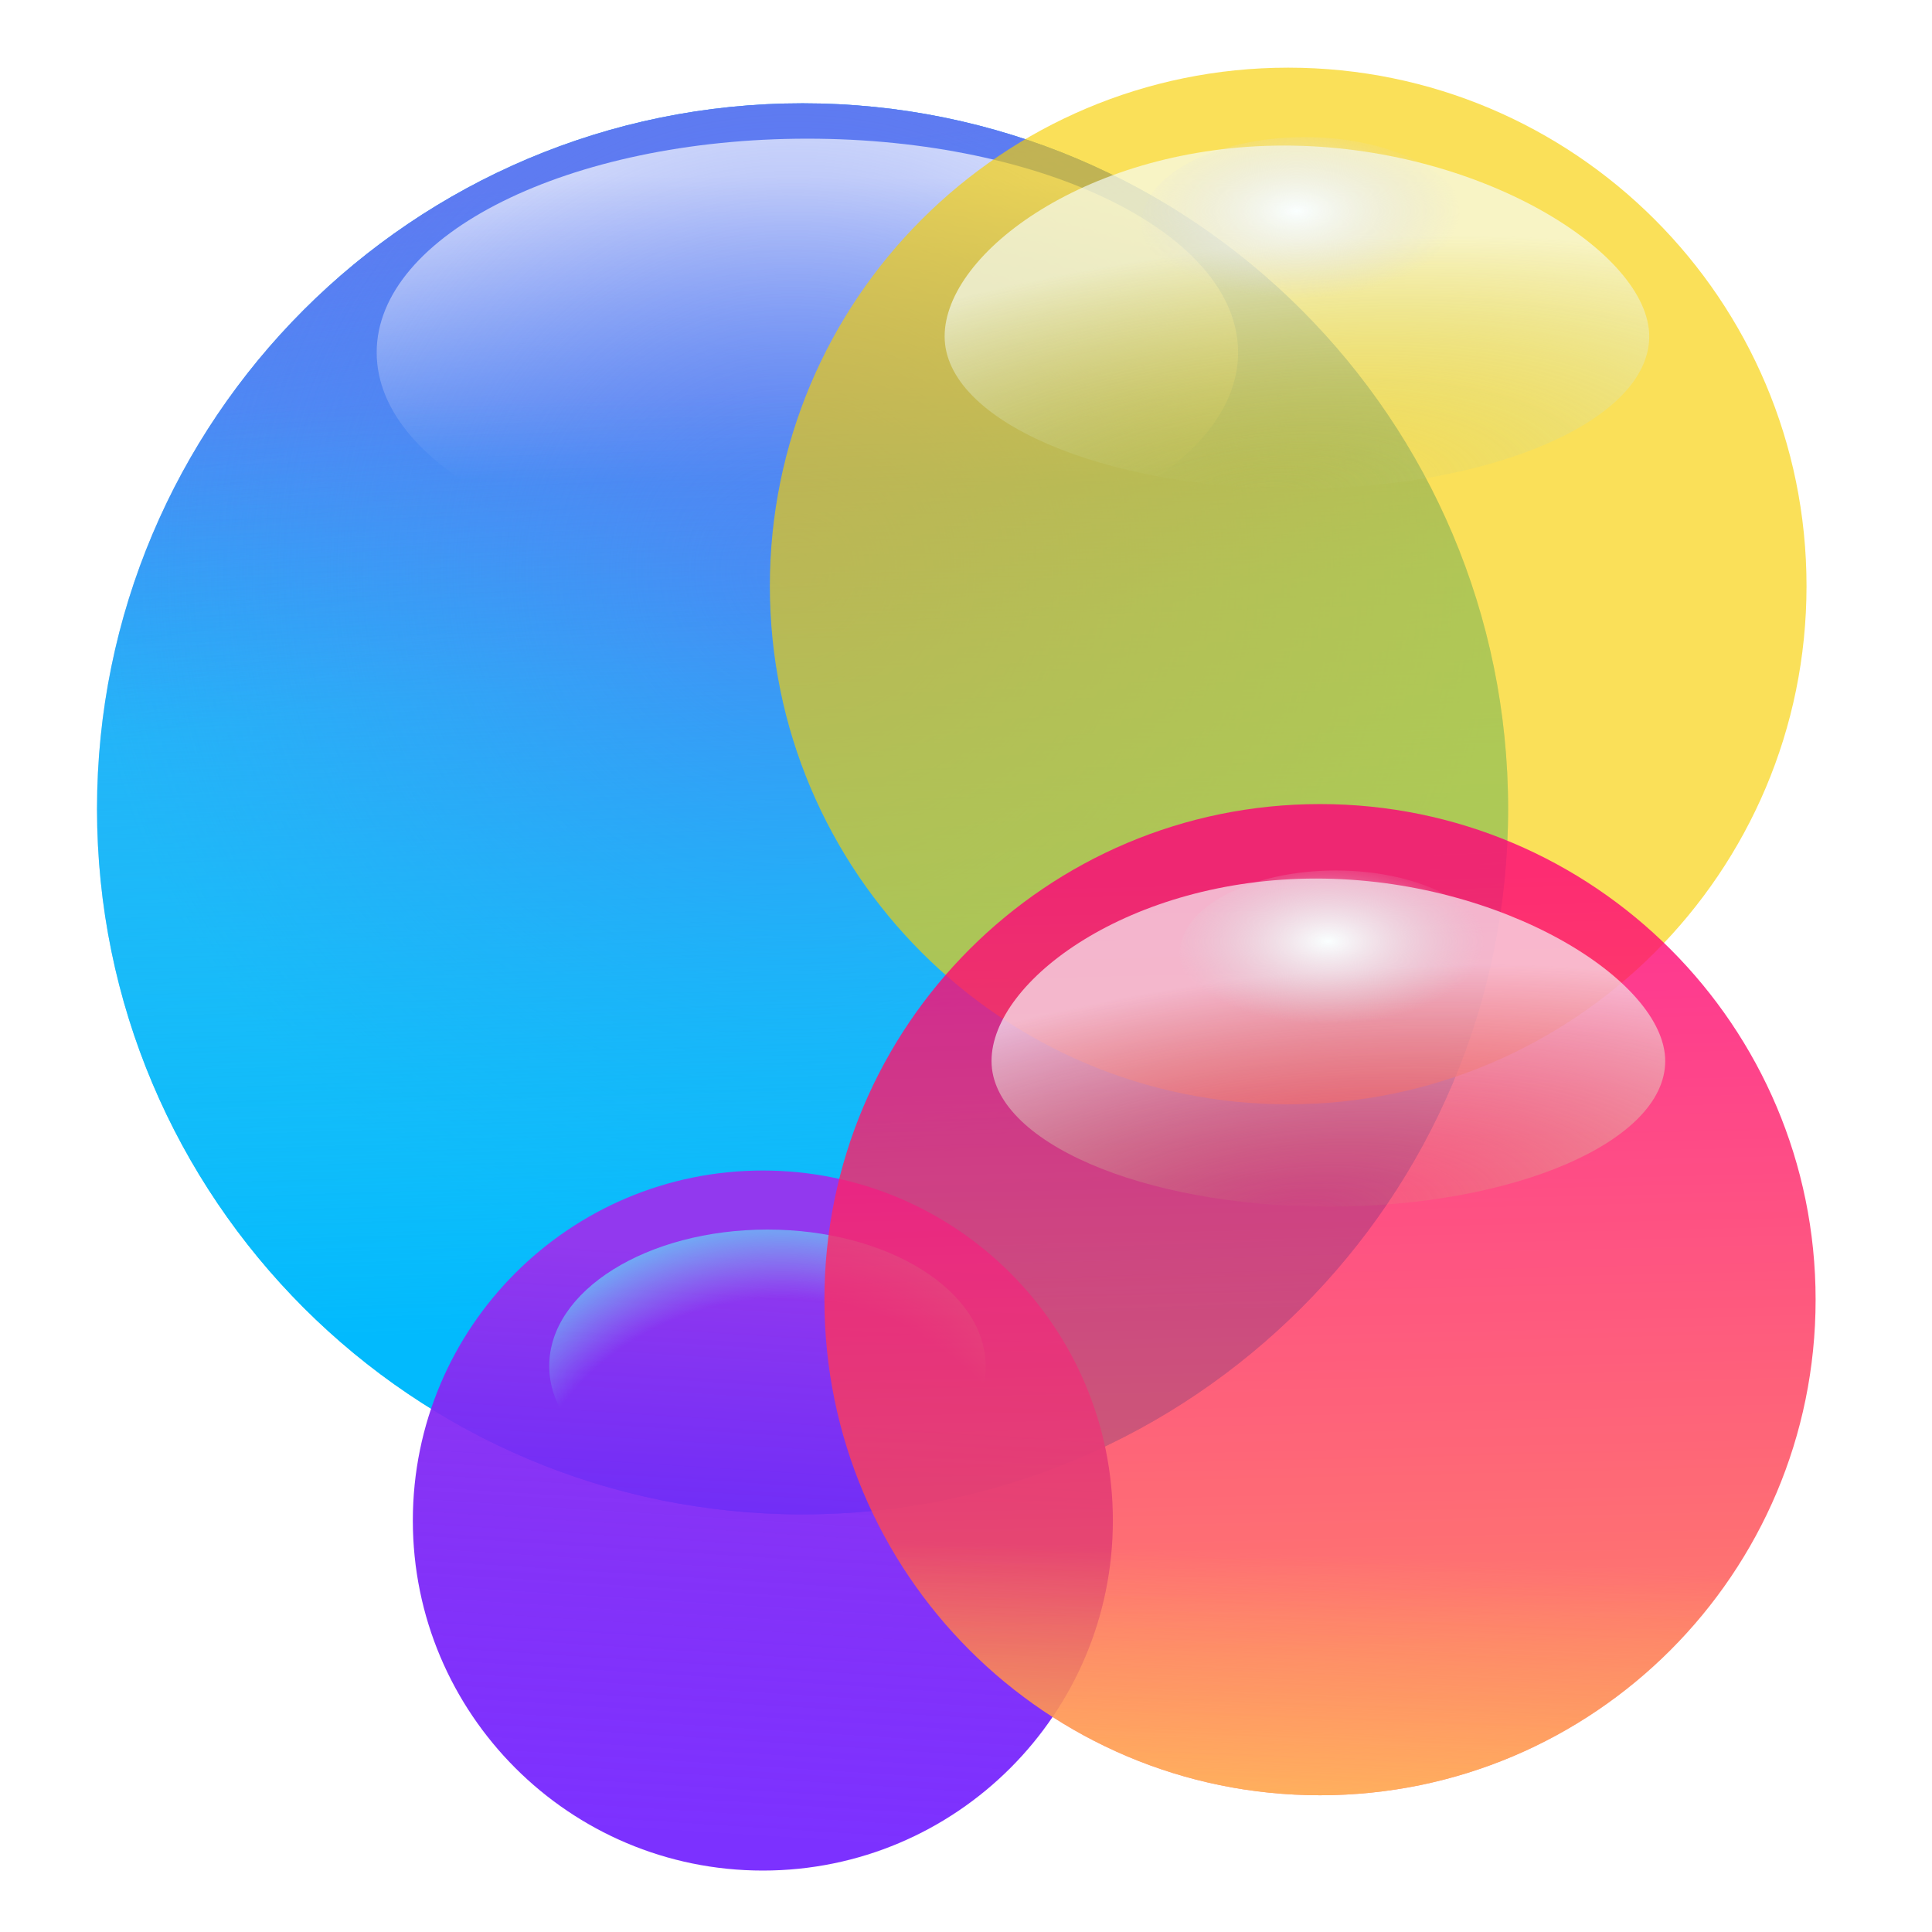
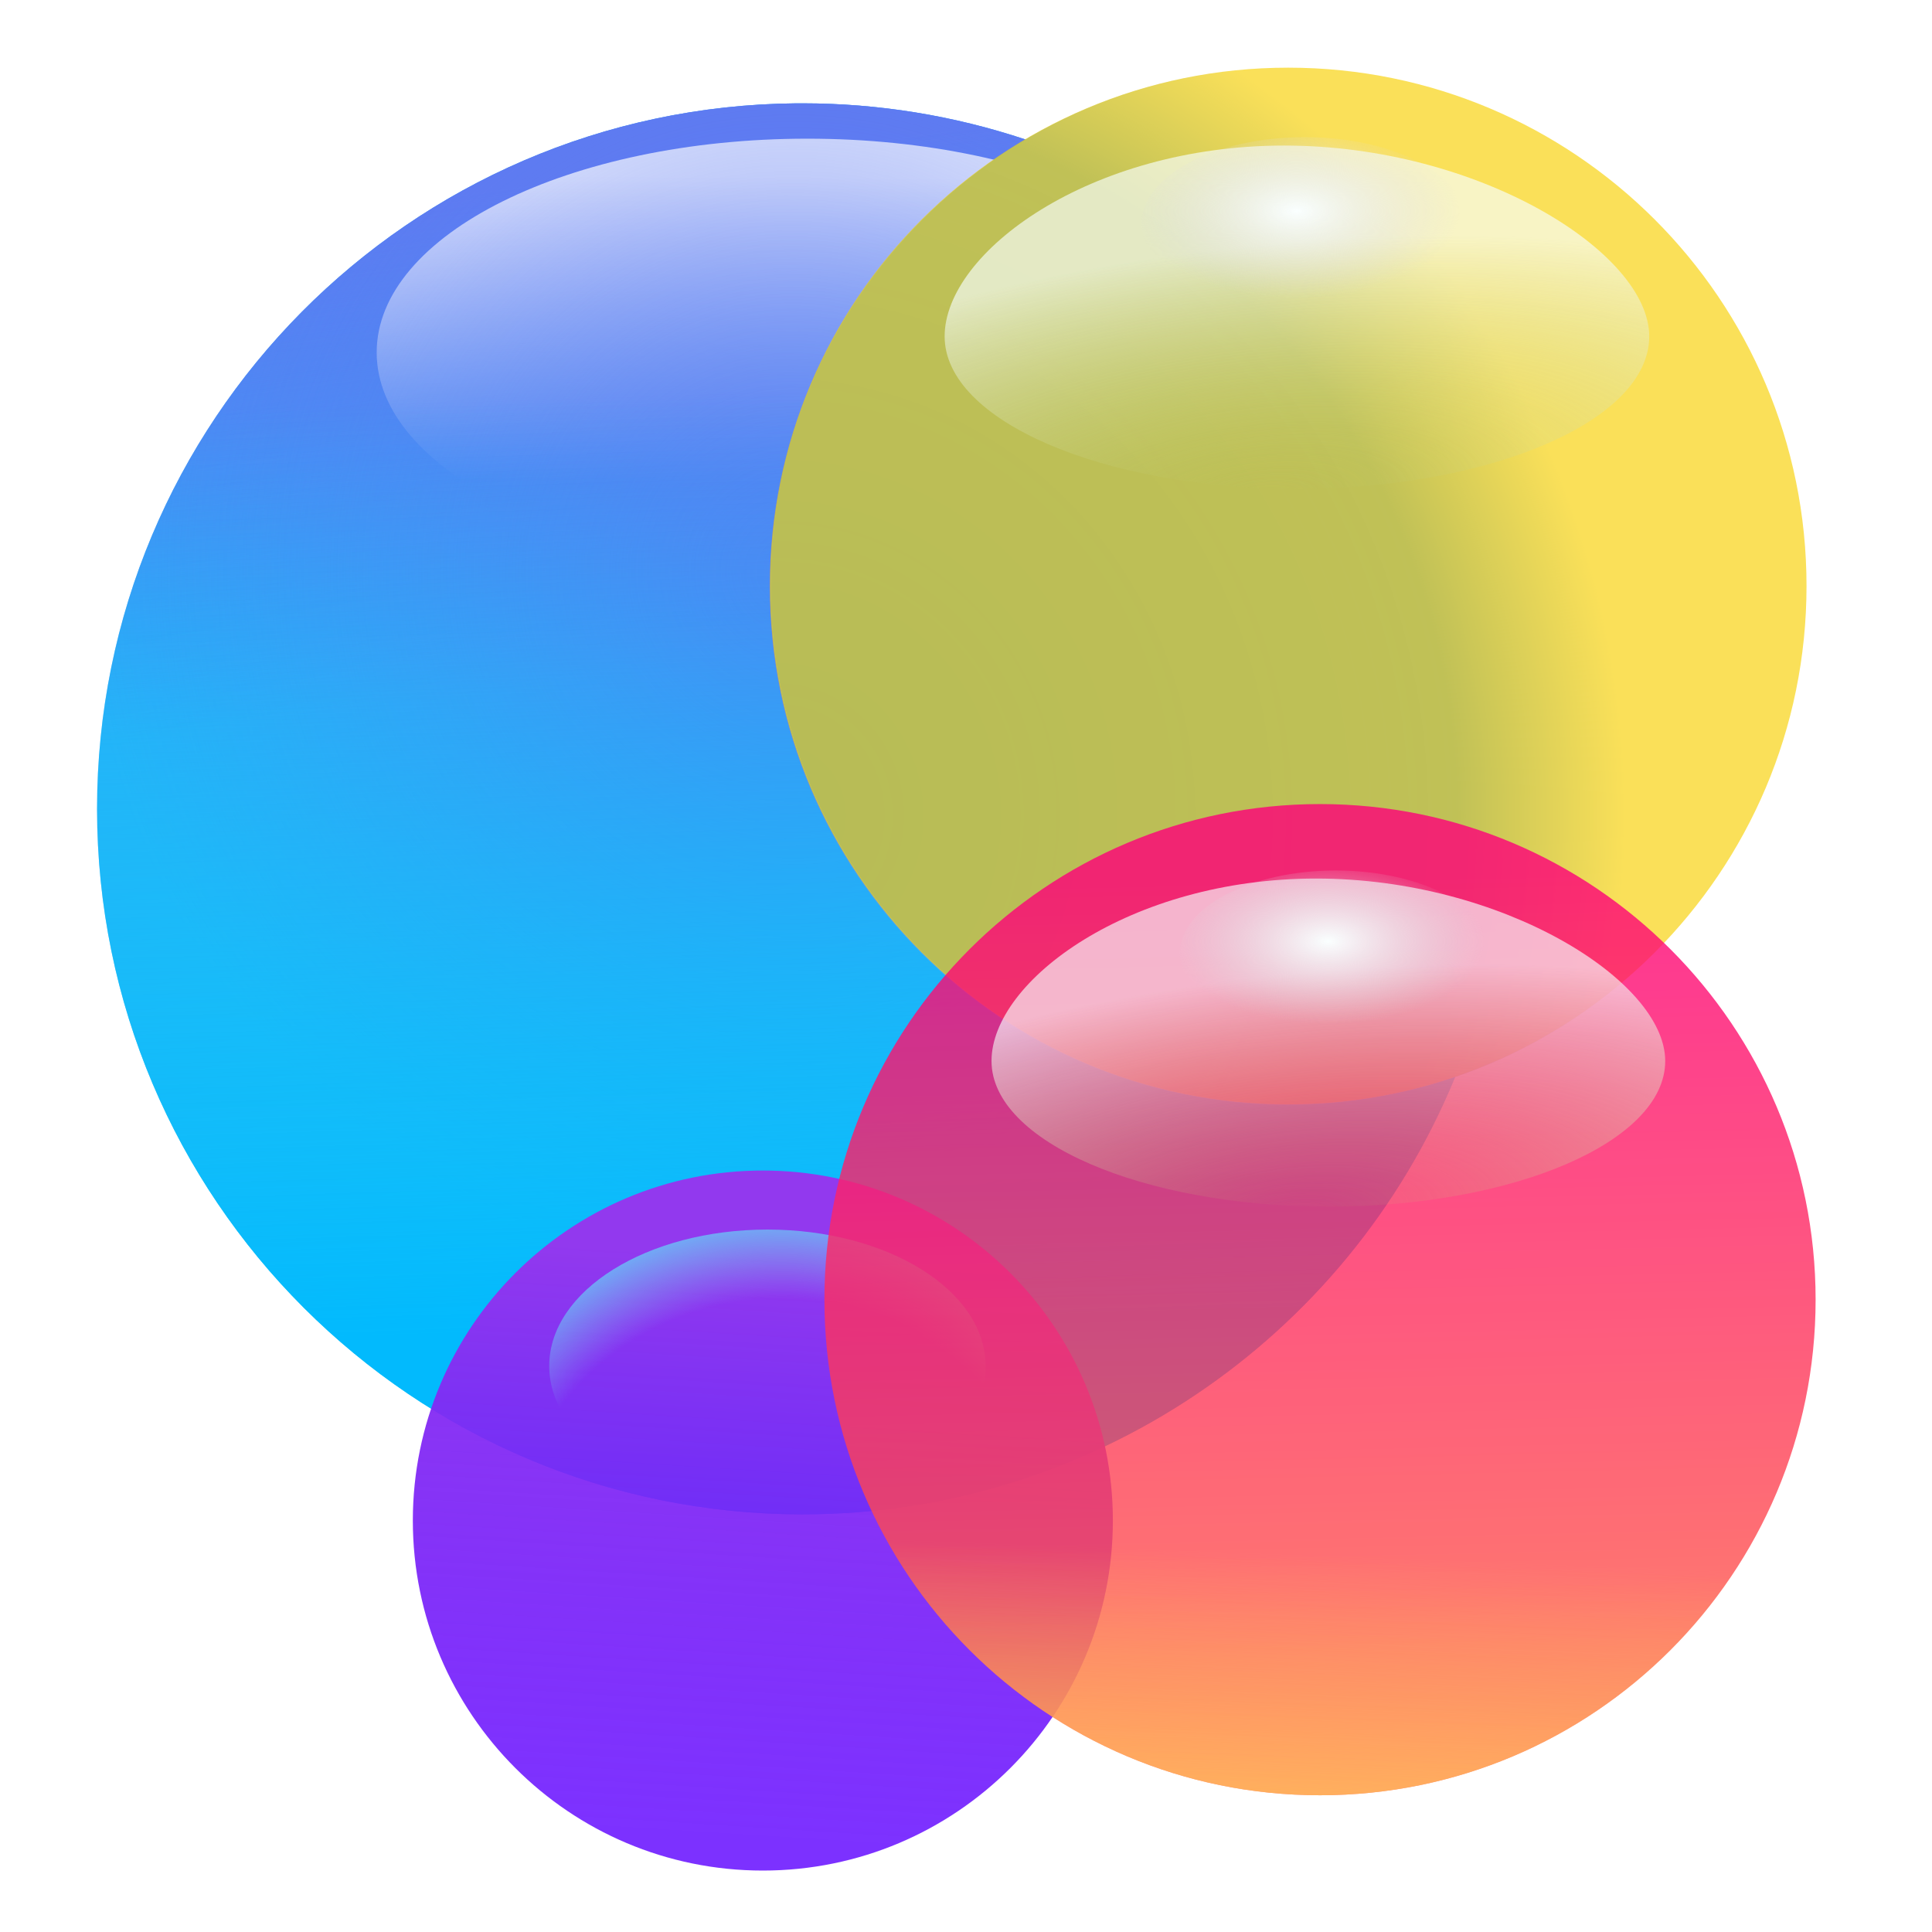
<svg xmlns="http://www.w3.org/2000/svg" xmlns:xlink="http://www.w3.org/1999/xlink" width="128" height="128" viewBox="0 0 33.867 33.867" version="1.1" id="svg958">
  <defs id="defs952">
+     <linearGradient id="linearGradient925">
+       <stop style="stop-color:#3e97f6;stop-opacity:1;" offset="0" id="stop921" />
+       <stop style="stop-color:#3e97f6;stop-opacity:0.863;" offset="0.8" id="stop931" />
+       <stop style="stop-color:#3e97f6;stop-opacity:0;" offset="1" id="stop923" />
+     </linearGradient>
    <linearGradient id="linearGradient926">
      <stop style="stop-color:#ffbe59;stop-opacity:1;" offset="0" id="stop922" />
      <stop style="stop-color:#ffbe59;stop-opacity:0;" offset="1" id="stop924" />
    </linearGradient>
    <linearGradient id="linearGradient898">
      <stop style="stop-color:#fe0079;stop-opacity:1;" offset="0" id="stop894" />
      <stop style="stop-color:#fe574b;stop-opacity:1" offset="1" id="stop896" />
    </linearGradient>
    <linearGradient id="linearGradient873">
      <stop style="stop-color:#faffff;stop-opacity:1" offset="0" id="stop869" />
      <stop style="stop-color:#d9d8dc;stop-opacity:0;" offset="1" id="stop871" />
    </linearGradient>
    <linearGradient id="linearGradient868">
      <stop style="stop-color:#b4c156;stop-opacity:0" offset="0" id="stop864" />
      <stop style="stop-color:#f7ffff;stop-opacity:1" offset="1" id="stop866" />
    </linearGradient>
    <linearGradient id="linearGradient1124">
      <stop style="stop-color:#8615d3;stop-opacity:1;" offset="0" id="stop1120" />
      <stop style="stop-color:#8615d3;stop-opacity:0;" offset="1" id="stop1122" />
    </linearGradient>
    <linearGradient id="linearGradient1110">
      <stop style="stop-color:#b90fd2;stop-opacity:1;" offset="0" id="stop1106" />
      <stop style="stop-color:#b90fd2;stop-opacity:0;" offset="1" id="stop1108" />
    </linearGradient>
    <linearGradient id="linearGradient1100">
      <stop style="stop-color:#7eeeee;stop-opacity:0" offset="0" id="stop1096" />
      <stop id="stop920" offset="0.7" style="stop-color:#7eeeee;stop-opacity:0" />
      <stop style="stop-color:#49f8ff;stop-opacity:0.914" offset="1" id="stop1098" />
    </linearGradient>
    <linearGradient id="linearGradient1090">
      <stop style="stop-color:#5f03ff;stop-opacity:0.815" offset="0" id="stop1086" />
      <stop style="stop-color:#9239ee;stop-opacity:1" offset="1" id="stop1088" />
    </linearGradient>
    <linearGradient id="linearGradient1078">
      <stop style="stop-color:#02bafd;stop-opacity:1;" offset="0" id="stop1074" />
      <stop style="stop-color:#02bafd;stop-opacity:0;" offset="1" id="stop1076" />
    </linearGradient>
    <linearGradient id="linearGradient1056">
      <stop id="stop1052" offset="0" style="stop-color:#5e7bf1;stop-opacity:0.883" />
      <stop id="stop1054" offset="1" style="stop-color:#5e7bf1;stop-opacity:0;" />
    </linearGradient>
    <linearGradient id="linearGradient1034">
      <stop style="stop-color:#5e7bf1;stop-opacity:1;" offset="0" id="stop1030" />
      <stop style="stop-color:#5e7bf1;stop-opacity:0;" offset="1" id="stop1032" />
    </linearGradient>
    <linearGradient id="linearGradient1024">
      <stop style="stop-color:#ffffff;stop-opacity:1;" offset="0" id="stop1020" />
      <stop style="stop-color:#ffffff;stop-opacity:0;" offset="1" id="stop1022" />
    </linearGradient>
    <linearGradient id="linearGradient1014">
      <stop style="stop-color:#2aa3f9;stop-opacity:1;" offset="0" id="stop1010" />
      <stop style="stop-color:#4ad0ee;stop-opacity:1" offset="1" id="stop1012" />
    </linearGradient>
-     <linearGradient xlink:href="#linearGradient1014" id="linearGradient1016" x1="-0.331" y1="265.368" x2="2.551" y2="280.062" gradientUnits="userSpaceOnUse" />
+     <linearGradient xlink:href="#linearGradient1014" id="linearGradient1016" x1="-0.331" y1="265.368" x2="2.551" y2="280.062" gradientUnits="userSpaceOnUse" gradientTransform="matrix(4.507273,0,0,4.507273,47.5293,-1176.784)" />
    <linearGradient xlink:href="#linearGradient1024" id="linearGradient1026" x1="0.661" y1="263.824" x2="0.614" y2="269.337" gradientUnits="userSpaceOnUse" gradientTransform="matrix(1,0,0,0.8159509,0,48.4277)" />
-     <linearGradient xlink:href="#linearGradient1034" id="linearGradient1036" x1="-0.945" y1="263.573" x2="-4.1485015e-07" y2="270.801" gradientUnits="userSpaceOnUse" />
-     <radialGradient xlink:href="#linearGradient1056" id="radialGradient1050" cx="1.11" cy="269.479" fx="1.11" fy="269.479" r="10.371" gradientUnits="userSpaceOnUse" />
-     <linearGradient xlink:href="#linearGradient1078" id="linearGradient1080" x1="1.181" y1="280.534" x2="0.756" y2="266.833" gradientUnits="userSpaceOnUse" />
+     <linearGradient xlink:href="#linearGradient1034" id="linearGradient1036" x1="-0.945" y1="263.573" x2="-4.1485015e-07" y2="270.801" gradientUnits="userSpaceOnUse" gradientTransform="matrix(4.507273,0,0,4.507273,47.5293,-1176.784)" />
+     <radialGradient xlink:href="#linearGradient1056" id="radialGradient1050" cx="1.11" cy="269.479" fx="1.11" fy="269.479" r="10.371" gradientUnits="userSpaceOnUse" gradientTransform="matrix(4.507273,0,0,4.507273,47.5293,-1176.784)" />
+     <linearGradient xlink:href="#linearGradient1078" id="linearGradient1080" x1="1.181" y1="280.534" x2="0.756" y2="266.833" gradientUnits="userSpaceOnUse" gradientTransform="matrix(4.507273,0,0,4.507273,47.5293,-1176.784)" />
    <linearGradient xlink:href="#linearGradient1090" id="linearGradient1092" x1="-16.103" y1="300.608" x2="-15.568" y2="292.122" gradientUnits="userSpaceOnUse" />
    <linearGradient xlink:href="#linearGradient1110" id="linearGradient1112" x1="-15.702" y1="296.8" x2="-15.769" y2="292.39" gradientUnits="userSpaceOnUse" />
    <linearGradient xlink:href="#linearGradient1124" id="linearGradient1126" x1="-16.638" y1="302.546" x2="-16.37" y2="299.005" gradientUnits="userSpaceOnUse" />
    <radialGradient xlink:href="#linearGradient868" id="radialGradient870" cx="-31.188" cy="275.389" fx="-31.188" fy="275.389" r="7.619" gradientUnits="userSpaceOnUse" gradientTransform="matrix(1.384167,-0.1282909,-0.01780752,0.4932834,16.31785,129.3822)" />
    <radialGradient xlink:href="#linearGradient873" id="radialGradient875" cx="-31.242" cy="264.824" fx="-31.242" fy="264.824" r="2.398" gradientTransform="matrix(1,0,0,0.5320197,0,124.0986)" gradientUnits="userSpaceOnUse" />
    <radialGradient xlink:href="#linearGradient868" id="radialGradient890" gradientUnits="userSpaceOnUse" gradientTransform="matrix(1.384167,-0.1282909,-0.01780752,0.4932834,16.31785,129.3822)" cx="-31.188" cy="275.389" fx="-31.188" fy="275.389" r="7.619" />
    <radialGradient xlink:href="#linearGradient873" id="radialGradient892" gradientUnits="userSpaceOnUse" gradientTransform="matrix(1,0,0,0.5320197,0,124.0986)" cx="-31.242" cy="264.824" fx="-31.242" fy="264.824" r="2.398" />
    <linearGradient xlink:href="#linearGradient898" id="linearGradient900" x1="-31.426" y1="264.027" x2="-31.155" y2="275.882" gradientUnits="userSpaceOnUse" />
    <linearGradient xlink:href="#linearGradient926" id="linearGradient928" x1="-31.123" y1="278.223" x2="-30.98" y2="274.449" gradientUnits="userSpaceOnUse" />
    <radialGradient xlink:href="#linearGradient1100" id="radialGradient918" gradientUnits="userSpaceOnUse" gradientTransform="matrix(1.778326,0,2.5733192e-8,1.697081,12.42994,-209.1333)" cx="-15.665" cy="297.971" fx="-15.665" fy="297.971" r="3.207" />
+     <radialGradient xlink:href="#linearGradient925" id="radialGradient929" gradientUnits="userSpaceOnUse" gradientTransform="matrix(1.635458,0,0,1.712853,-52.07971,-197.7586)" cx="40.181" cy="277.423" fx="40.181" fy="277.423" r="9.086" />
  </defs>
  <g id="layer1" transform="translate(0,-263.1333)">
    <ellipse r="5.145" style="fill:url(#linearGradient1112);fill-opacity:1;stroke-width:0.279" id="ellipse1114" cx="-15.702" cy="295.998" />
    <ellipse r="5.145" style="fill:url(#linearGradient1112);fill-opacity:1;stroke-width:0.279" id="ellipse1118" cx="-15.702" cy="295.998" />
    <g id="g1138" transform="matrix(1.192549,0,0,1.192549,12.57546,-48.22402)">
-       <circle r="10.371" cy="272.975" cx="1.252" id="path1008" style="fill:url(#linearGradient1016);fill-opacity:1;stroke-width:0.273" />
-       <circle style="fill:url(#linearGradient1036);fill-opacity:1;stroke-width:0.273" id="circle1028" cx="1.252" cy="272.975" r="10.371" />
+       <path id="path1008" style="fill:url(#linearGradient1016);fill-opacity:1;stroke-width:1.229" d="M 52.762 6.846 A 46.744 46.744 0 0 0 6.43 53.588 A 46.744 46.744 0 0 0 53.172 100.332 A 46.744 46.744 0 0 0 96.412 71.344 A 34.339 34.339 0 0 1 85.398 73.158 A 34.339 34.339 0 0 1 51.059 38.818 A 34.339 34.339 0 0 1 67.951 9.244 A 46.744 46.744 0 0 0 53.172 6.846 A 46.744 46.744 0 0 0 52.762 6.846 z " transform="matrix(0.2218636,0,0,0.2218636,-10.54502,261.0855)" />
+       <path id="circle1028" style="fill:url(#linearGradient1036);fill-opacity:1;stroke-width:1.229" d="M 52.762 6.846 A 46.744 46.744 0 0 0 6.43 53.588 A 46.744 46.744 0 0 0 53.172 100.332 A 46.744 46.744 0 0 0 96.412 71.344 A 34.339 34.339 0 0 1 85.398 73.158 A 34.339 34.339 0 0 1 51.059 38.818 A 34.339 34.339 0 0 1 67.951 9.244 A 46.744 46.744 0 0 0 53.172 6.846 A 46.744 46.744 0 0 0 52.762 6.846 z " transform="matrix(0.2218636,0,0,0.2218636,-10.54502,261.0855)" />
      <ellipse ry="3.142" rx="6.331" cy="266.266" cx="1.323" id="path1018" style="fill:url(#linearGradient1026);fill-opacity:1;stroke-width:0.239" />
-       <circle r="10.371" cy="272.975" cx="1.252" id="circle1048" style="fill:url(#radialGradient1050);fill-opacity:1;stroke-width:0.273" />
-       <circle style="fill:url(#linearGradient1080);fill-opacity:1;stroke-width:0.273" id="circle1072" cx="1.252" cy="272.975" r="10.371" />
+       <path id="circle1048" style="fill:url(#radialGradient1050);fill-opacity:1;stroke-width:1.229" d="M 52.762 6.846 A 46.744 46.744 0 0 0 6.43 53.588 A 46.744 46.744 0 0 0 53.172 100.332 A 46.744 46.744 0 0 0 96.412 71.344 A 34.339 34.339 0 0 1 85.398 73.158 A 34.339 34.339 0 0 1 51.059 38.818 A 34.339 34.339 0 0 1 67.951 9.244 A 46.744 46.744 0 0 0 53.172 6.846 A 46.744 46.744 0 0 0 52.762 6.846 z " transform="matrix(0.2218636,0,0,0.2218636,-10.54502,261.0855)" />
+       <path id="circle1072" style="fill:url(#linearGradient1080);fill-opacity:1;stroke-width:1.229" d="M 52.762 6.846 A 46.744 46.744 0 0 0 6.43 53.588 A 46.744 46.744 0 0 0 53.172 100.332 A 46.744 46.744 0 0 0 96.408 71.355 A 34.339 34.339 0 0 1 85.311 73.199 A 34.339 34.339 0 0 1 50.971 38.859 A 34.339 34.339 0 0 1 67.939 9.24 A 46.744 46.744 0 0 0 53.172 6.846 A 46.744 46.744 0 0 0 52.762 6.846 z " transform="matrix(0.2218636,0,0,0.2218636,-10.54502,261.0855)" />
    </g>
    <g id="g1131" style="opacity:1" transform="matrix(1.192549,0,0,1.192549,32.0978,-63.20443)">
      <circle r="5.145" cy="295.998" cx="-15.702" id="path1084" style="fill:url(#linearGradient1092);fill-opacity:1;stroke-width:0.279" />
      <ellipse ry="2.005" rx="3.207" cy="293.726" cx="-15.635" id="path1094" style="fill:url(#radialGradient918);fill-opacity:1;stroke-width:0.265" />
      <circle r="0" style="fill:url(#linearGradient1126);fill-opacity:1;stroke-width:0.279" id="circle1104" cx="-15.702" cy="295.998" />
    </g>
+     <circle r="9.086" cy="273.404" cx="22.595" id="circle906" style="opacity:1;fill:url(#radialGradient929);fill-opacity:1;stroke-width:0.386" />
    <g id="g880" transform="matrix(1.192549,0,0,1.192549,59.98686,-49.18022)">
      <circle r="7.619" cy="270.501" cx="-31.366" id="path1164" style="opacity:0.65;fill:#f7d000;fill-opacity:1;stroke-width:0.324" />
      <path id="circle862" d="m -31.426,264.027 c -2.86,-5e-5 -4.99,1.569 -4.99,2.805 -7.3e-5,1.236 2.318,2.239 5.179,2.239 2.86,-5e-5 5.178,-1.002 5.178,-2.239 6e-5,-1.236 -2.507,-2.805 -5.367,-2.805 z" style="opacity:0.65;fill:url(#radialGradient870);fill-opacity:1;stroke-width:0.165" />
      <ellipse ry="1.276" rx="2.398" cy="265.179" cx="-31.124" id="path867" style="fill:url(#radialGradient875);fill-opacity:1;stroke:none;stroke-width:1.5;stroke-linecap:round;stroke-linejoin:round;stroke-miterlimit:4;stroke-dasharray:none;stroke-opacity:1" />
    </g>
    <g id="g888" transform="matrix(1.140254,0,0,1.140254,58.90437,-22.52409)">
      <circle style="opacity:0.803;fill:url(#linearGradient900);fill-opacity:1;stroke-width:0.324" id="circle882" cx="-31.366" cy="270.501" r="7.619" />
      <path style="opacity:0.65;fill:url(#radialGradient890);fill-opacity:1;stroke-width:0.165" d="m -31.426,264.027 c -2.86,-5e-5 -4.99,1.569 -4.99,2.805 -7.3e-5,1.236 2.318,2.239 5.179,2.239 2.86,-5e-5 5.178,-1.002 5.178,-2.239 6e-5,-1.236 -2.507,-2.805 -5.367,-2.805 z" id="path884" />
      <ellipse style="fill:url(#radialGradient892);fill-opacity:1;stroke:none;stroke-width:1.5;stroke-linecap:round;stroke-linejoin:round;stroke-miterlimit:4;stroke-dasharray:none;stroke-opacity:1" id="ellipse886" cx="-31.124" cy="265.179" rx="2.398" ry="1.276" />
      <circle r="7.619" cy="270.501" cx="-31.366" id="circle920" style="opacity:0.803;fill:url(#linearGradient928);fill-opacity:1;stroke-width:0.324" />
    </g>
  </g>
</svg>
